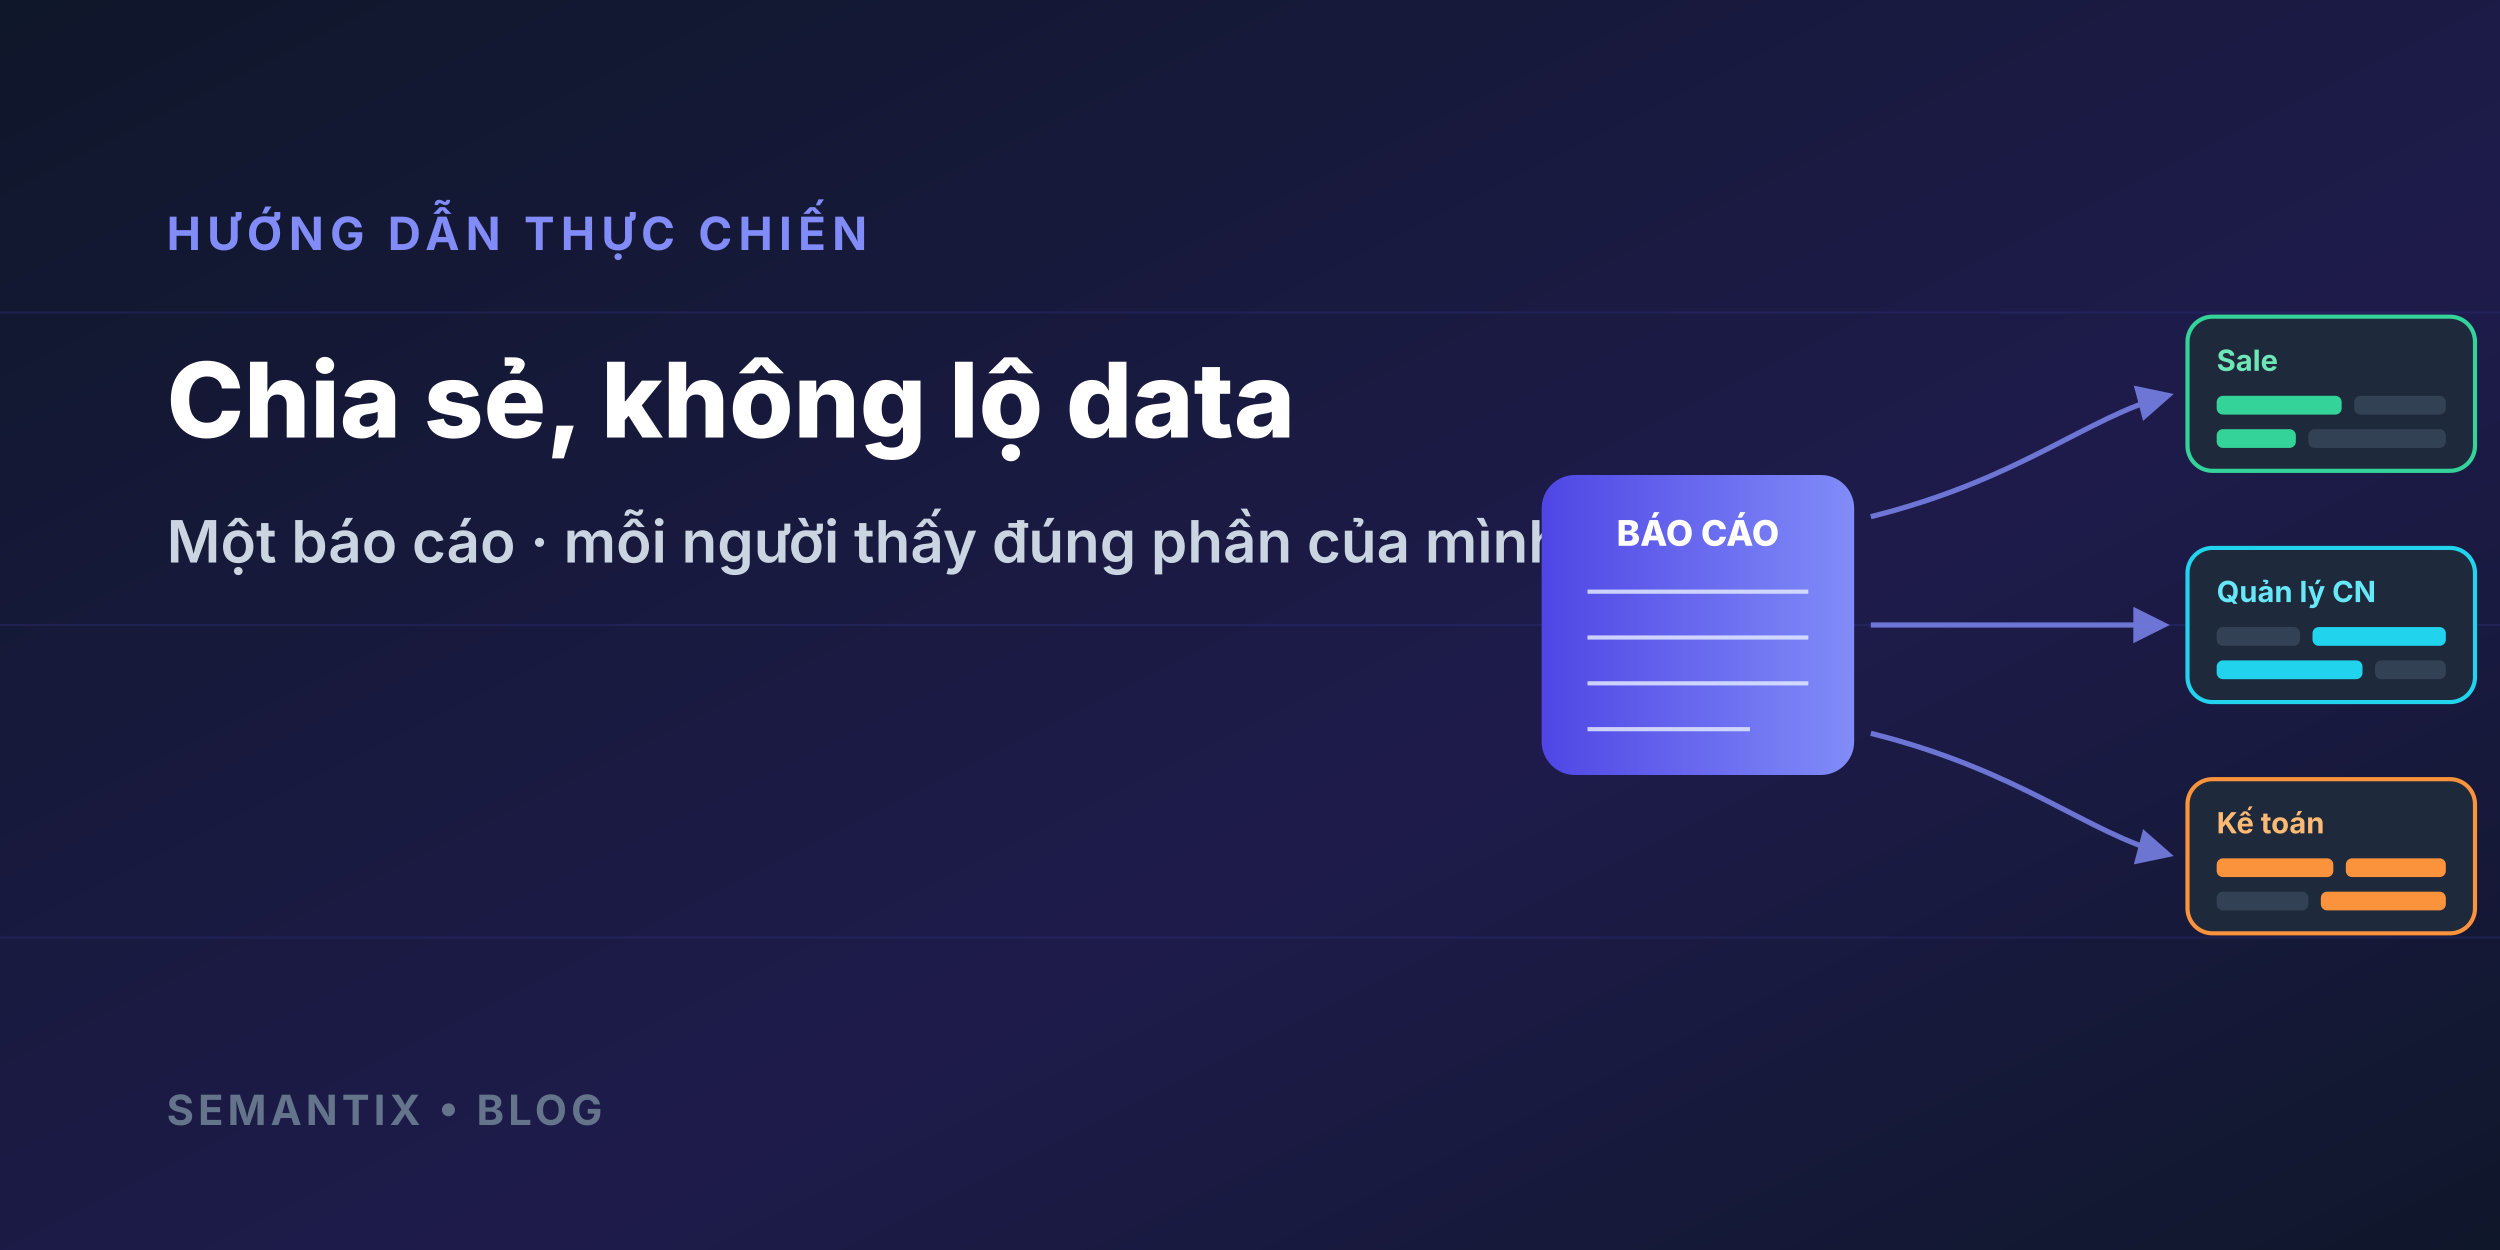
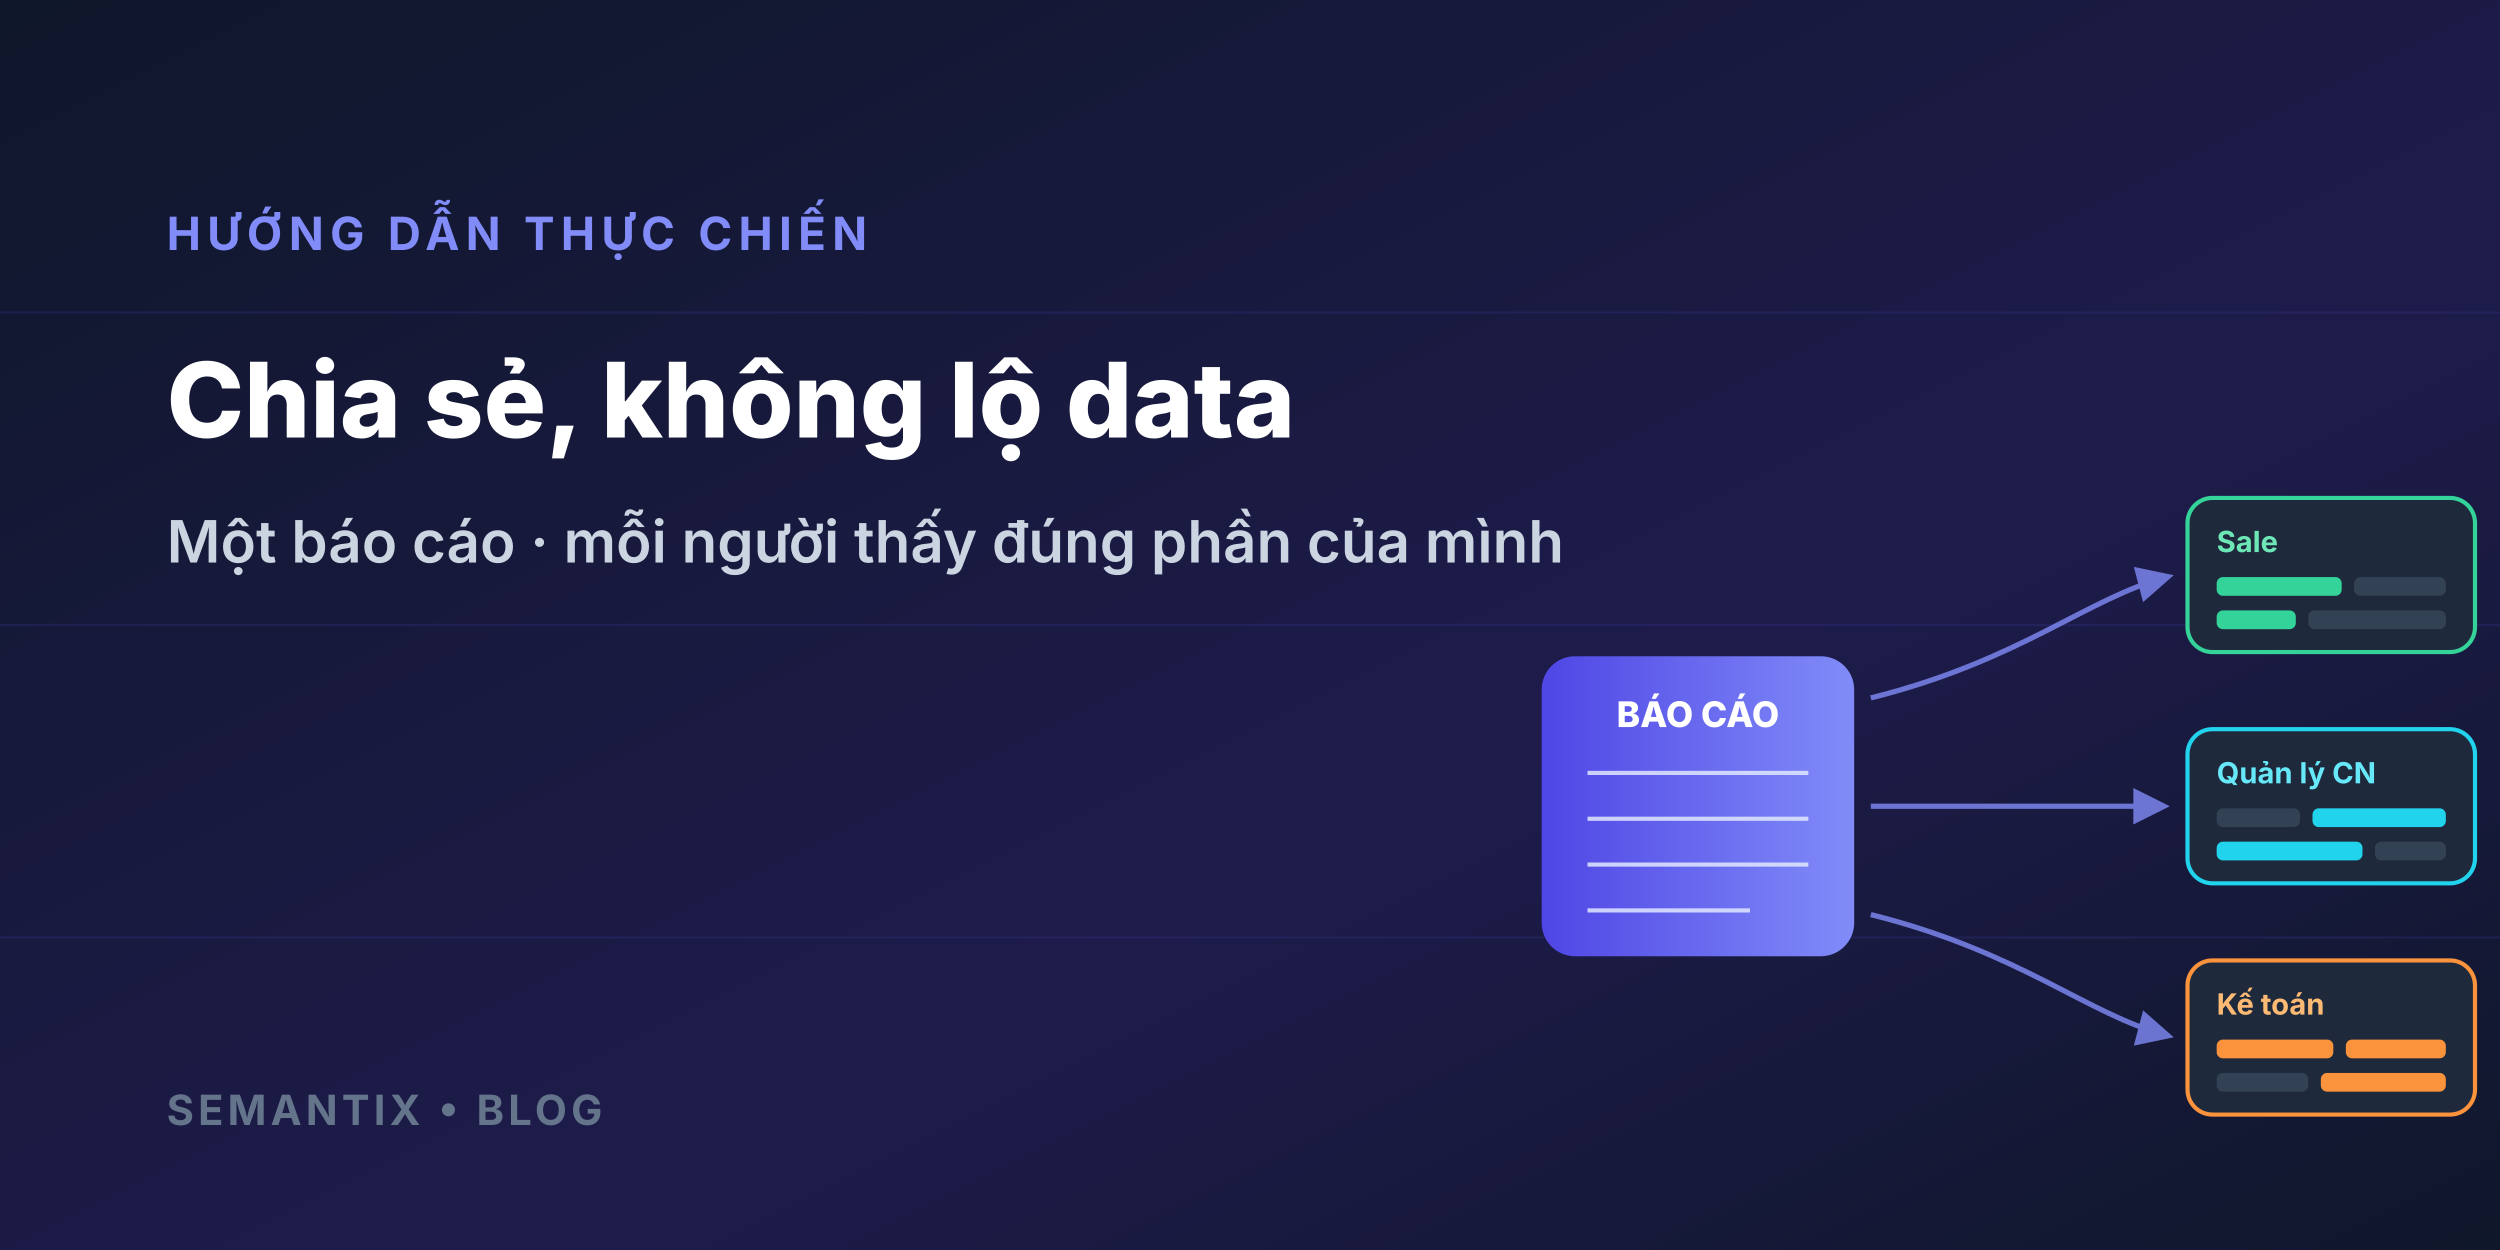
<svg xmlns="http://www.w3.org/2000/svg" viewBox="0 0 1200 600" font-family="Inter, 'Segoe UI', Arial, sans-serif">
  <defs>
    <linearGradient id="bg09" x1="0" y1="0" x2="1" y2="1">
      <stop offset="0" stop-color="#0F172A" />
      <stop offset="0.6" stop-color="#1E1B4B" />
      <stop offset="1" stop-color="#0F172A" />
    </linearGradient>
    <linearGradient id="acc09" x1="0" y1="0" x2="1" y2="0">
      <stop offset="0" stop-color="#4F46E5" />
      <stop offset="1" stop-color="#818CF8" />
    </linearGradient>
    <marker id="arrow09" viewBox="0 0 10 10" refX="8" refY="5" markerWidth="7" markerHeight="7" orient="auto-start-reverse">
      <path d="M0 0 L10 5 L0 10 z" fill="#818CF8" />
    </marker>
  </defs>
  <rect width="1200" height="600" fill="url(#bg09)" />
  <g stroke="#312E81" stroke-width="1" opacity="0.35">
    <line x1="0" y1="150" x2="1200" y2="150" />
    <line x1="0" y1="300" x2="1200" y2="300" />
    <line x1="0" y1="450" x2="1200" y2="450" />
  </g>
  <text x="80" y="120" fill="#818CF8" font-size="22" font-weight="700" letter-spacing="3">HƯỚNG DẪN THỰC CHIẾN</text>
  <text x="80" y="210" fill="#ffffff" font-size="50" font-weight="800">Chia sẻ, không lộ data</text>
  <text x="80" y="270" fill="#CBD5E1" font-size="28" font-weight="600">Một báo cáo · mỗi người thấy đúng phần của mình</text>
  <text x="80" y="540" fill="#64748B" font-size="20" font-weight="700" letter-spacing="2">SEMANTIX • BLOG</text>
-   <g transform="translate(740,300)">
+   <g transform="translate(740,387)">
    <g transform="translate(0,-72)">
      <rect x="0" y="0" width="150" height="144" rx="16" fill="url(#acc09)" />
      <text x="75" y="34" fill="#ffffff" font-size="17" font-weight="800" text-anchor="middle">BÁO CÁO</text>
      <g stroke="#E0E7FF" stroke-width="2" opacity="0.85">
        <line x1="22" y1="56" x2="128" y2="56" />
        <line x1="22" y1="78" x2="128" y2="78" />
        <line x1="22" y1="100" x2="128" y2="100" />
        <line x1="22" y1="122" x2="100" y2="122" />
      </g>
    </g>
    <g stroke="#818CF8" stroke-width="2.5" fill="none" opacity="0.8">
      <path d="M158 -52 C 230 -70, 262 -100, 300 -110" marker-end="url(#arrow09)" />
      <path d="M158 0 L 298 0" marker-end="url(#arrow09)" />
      <path d="M158 52 C 230 70, 262 100, 300 110" marker-end="url(#arrow09)" />
    </g>
    <g transform="translate(310,-148)">
      <rect x="0" y="0" width="138" height="74" rx="12" fill="#1E293B" stroke="#34D399" stroke-width="2" />
      <text x="14" y="26" fill="#6EE7B7" font-size="14" font-weight="700">Sale</text>
      <rect x="14" y="38" width="60" height="9" rx="3" fill="#34D399" />
      <rect x="80" y="38" width="44" height="9" rx="3" fill="#334155" />
      <rect x="14" y="54" width="38" height="9" rx="3" fill="#34D399" />
      <rect x="58" y="54" width="66" height="9" rx="3" fill="#334155" />
    </g>
    <g transform="translate(310,-37)">
      <rect x="0" y="0" width="138" height="74" rx="12" fill="#1E293B" stroke="#22D3EE" stroke-width="2" />
      <text x="14" y="26" fill="#67E8F9" font-size="14" font-weight="700">Quản lý CN</text>
      <rect x="14" y="38" width="40" height="9" rx="3" fill="#334155" />
      <rect x="60" y="38" width="64" height="9" rx="3" fill="#22D3EE" />
      <rect x="14" y="54" width="70" height="9" rx="3" fill="#22D3EE" />
      <rect x="90" y="54" width="34" height="9" rx="3" fill="#334155" />
    </g>
    <g transform="translate(310,74)">
      <rect x="0" y="0" width="138" height="74" rx="12" fill="#1E293B" stroke="#FB923C" stroke-width="2" />
      <text x="14" y="26" fill="#FDBA74" font-size="14" font-weight="700">Kế toán</text>
      <rect x="14" y="38" width="56" height="9" rx="3" fill="#FB923C" />
      <rect x="76" y="38" width="48" height="9" rx="3" fill="#FB923C" />
      <rect x="14" y="54" width="44" height="9" rx="3" fill="#334155" />
      <rect x="64" y="54" width="60" height="9" rx="3" fill="#FB923C" />
    </g>
  </g>
</svg>
